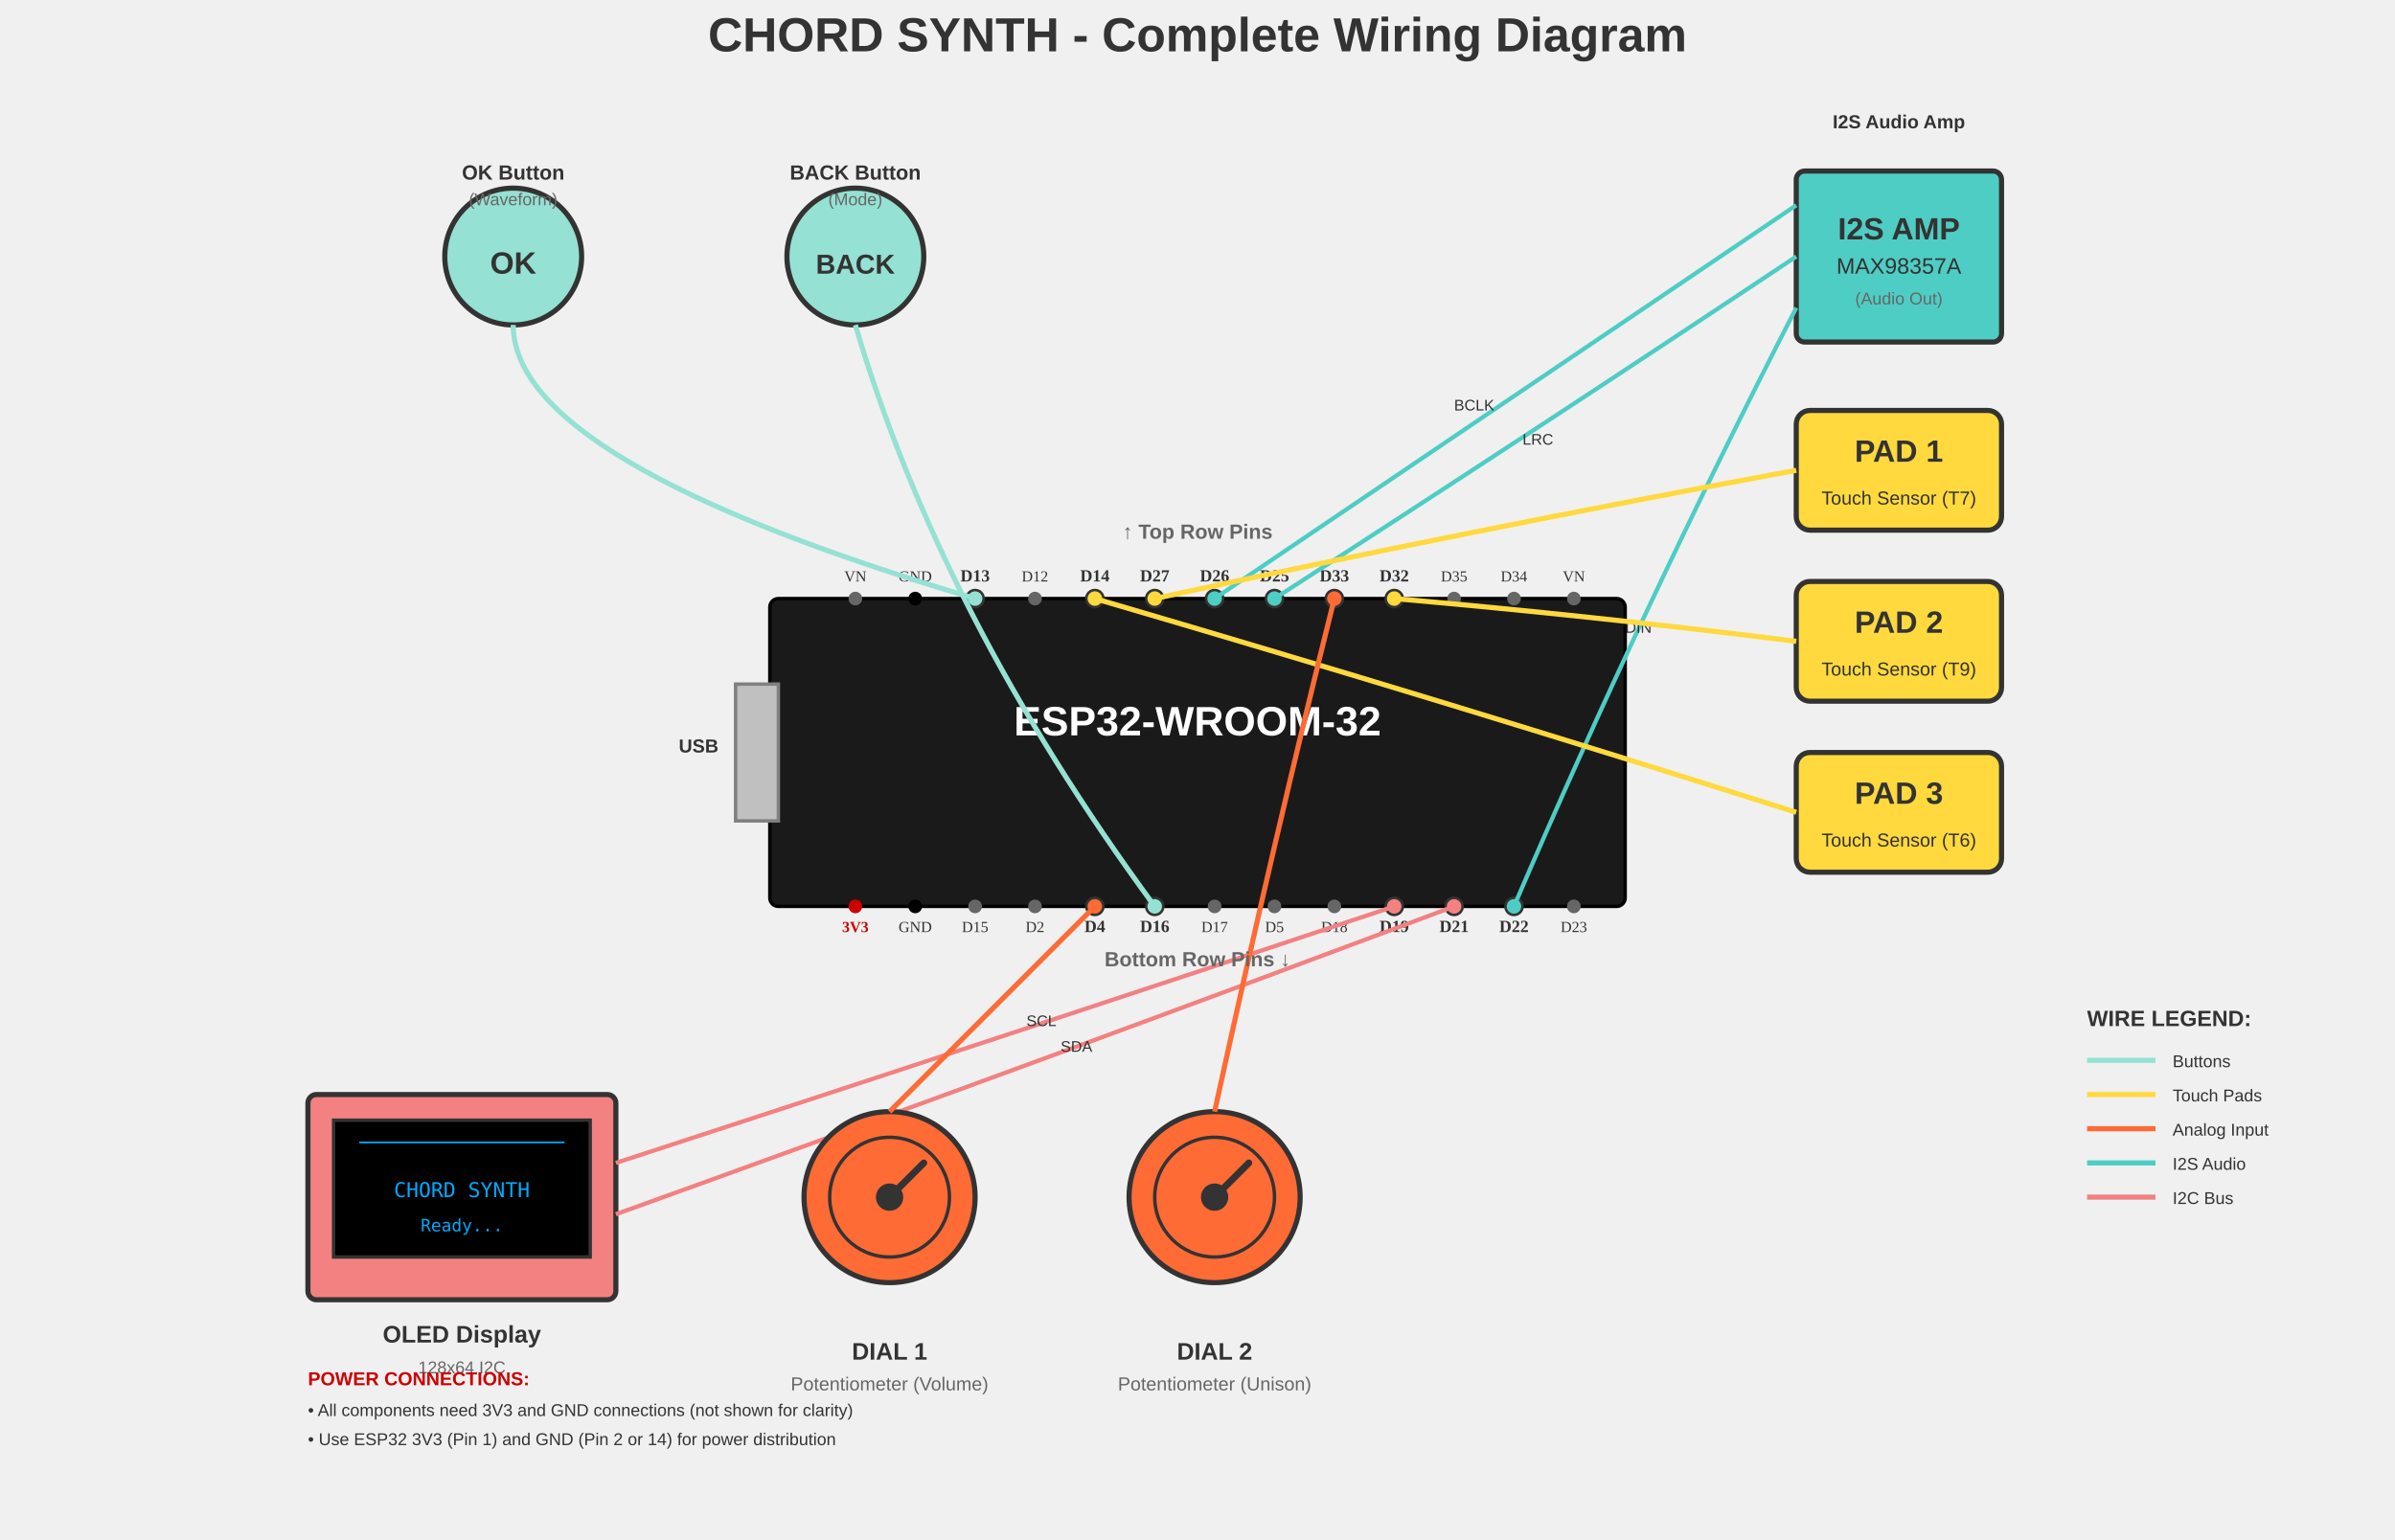
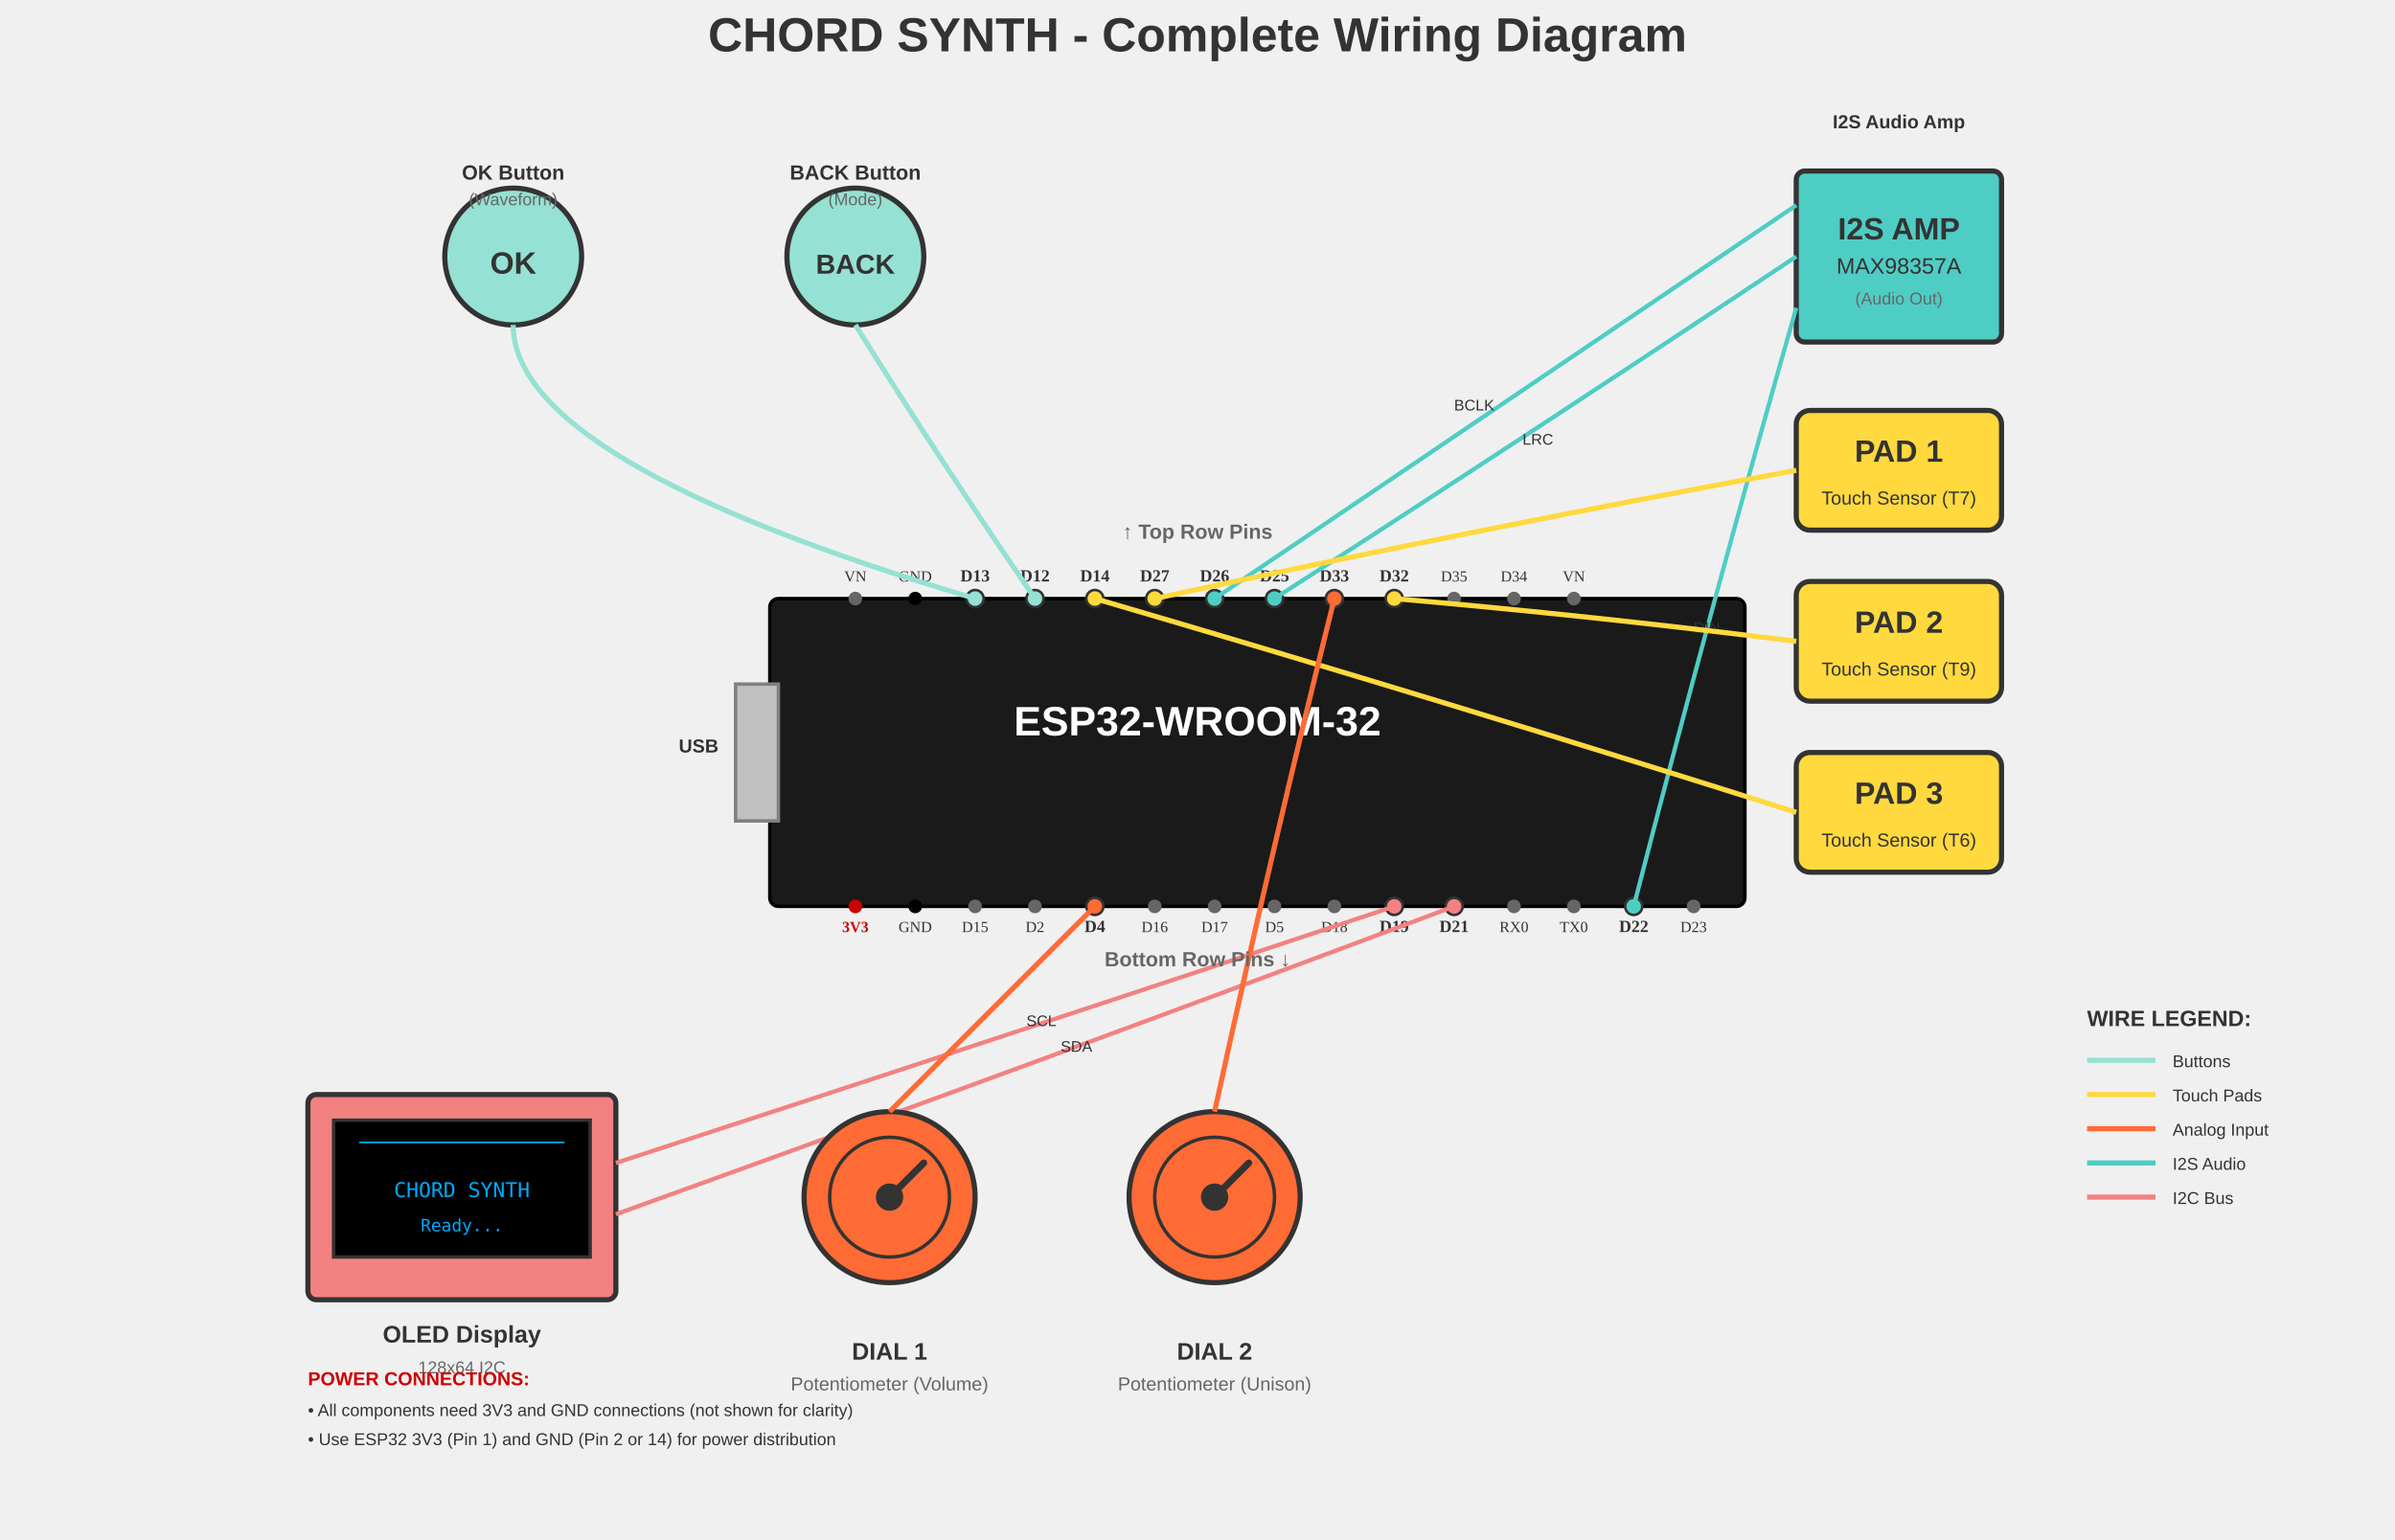
<svg xmlns="http://www.w3.org/2000/svg" viewBox="0 0 1400 900" style="background: white;">
  <text x="700" y="30" font-family="Arial, sans-serif" font-size="28" font-weight="bold" text-anchor="middle" fill="#333">
    CHORD SYNTH - Complete Wiring Diagram
  </text>
  <g id="esp32-board">
-     <rect x="450" y="350" width="500" height="180" fill="#1a1a1a" stroke="#000" stroke-width="2" rx="5" />
+     <rect x="450" y="350" width="570" height="180" fill="#1a1a1a" stroke="#000" stroke-width="2" rx="5" />
    <rect x="430" y="400" width="25" height="80" fill="#c0c0c0" stroke="#808080" stroke-width="2" />
    <text x="420" y="440" font-family="Arial, sans-serif" font-size="11" font-weight="bold" text-anchor="end" fill="#333">USB</text>
    <g id="top-pins">
      <circle cx="500" cy="350" r="4" fill="#666" />
      <text x="500" y="340" font-size="9" text-anchor="middle" fill="#333">VN</text>
      <circle cx="535" cy="350" r="4" fill="#000" />
      <text x="535" y="340" font-size="9" text-anchor="middle" fill="#333">GND</text>
      <circle cx="570" cy="350" r="5" fill="#95E1D3" stroke="#333" stroke-width="1.5" />
      <text x="570" y="340" font-size="10" font-weight="bold" text-anchor="middle" fill="#333">D13</text>
-       <circle cx="605" cy="350" r="4" fill="#666" />
-       <text x="605" y="340" font-size="9" text-anchor="middle" fill="#333">D12</text>
+       <circle cx="605" cy="350" r="5" fill="#95E1D3" stroke="#333" stroke-width="1.5" />
+       <text x="605" y="340" font-size="10" font-weight="bold" text-anchor="middle" fill="#333">D12</text>
      <circle cx="640" cy="350" r="5" fill="#FFD93D" stroke="#333" stroke-width="1.5" />
      <text x="640" y="340" font-size="10" font-weight="bold" text-anchor="middle" fill="#333">D14</text>
      <circle cx="675" cy="350" r="5" fill="#FFD93D" stroke="#333" stroke-width="1.5" />
      <text x="675" y="340" font-size="10" font-weight="bold" text-anchor="middle" fill="#333">D27</text>
      <circle cx="710" cy="350" r="5" fill="#4ECDC4" stroke="#333" stroke-width="1.5" />
      <text x="710" y="340" font-size="10" font-weight="bold" text-anchor="middle" fill="#333">D26</text>
      <circle cx="745" cy="350" r="5" fill="#4ECDC4" stroke="#333" stroke-width="1.5" />
      <text x="745" y="340" font-size="10" font-weight="bold" text-anchor="middle" fill="#333">D25</text>
      <circle cx="780" cy="350" r="5" fill="#FF6B35" stroke="#333" stroke-width="1.5" />
      <text x="780" y="340" font-size="10" font-weight="bold" text-anchor="middle" fill="#333">D33</text>
      <circle cx="815" cy="350" r="5" fill="#FFD93D" stroke="#333" stroke-width="1.5" />
      <text x="815" y="340" font-size="10" font-weight="bold" text-anchor="middle" fill="#333">D32</text>
      <circle cx="850" cy="350" r="4" fill="#666" />
      <text x="850" y="340" font-size="9" text-anchor="middle" fill="#333">D35</text>
      <circle cx="885" cy="350" r="4" fill="#666" />
      <text x="885" y="340" font-size="9" text-anchor="middle" fill="#333">D34</text>
      <circle cx="920" cy="350" r="4" fill="#666" />
      <text x="920" y="340" font-size="9" text-anchor="middle" fill="#333">VN</text>
    </g>
    <g id="bottom-pins">
      <circle cx="500" cy="530" r="4" fill="#c00" />
      <text x="500" y="545" font-size="9" font-weight="bold" text-anchor="middle" fill="#c00">3V3</text>
      <circle cx="535" cy="530" r="4" fill="#000" />
      <text x="535" y="545" font-size="9" text-anchor="middle" fill="#333">GND</text>
      <circle cx="570" cy="530" r="4" fill="#666" />
      <text x="570" y="545" font-size="9" text-anchor="middle" fill="#333">D15</text>
      <circle cx="605" cy="530" r="4" fill="#666" />
      <text x="605" y="545" font-size="9" text-anchor="middle" fill="#333">D2</text>
      <circle cx="640" cy="530" r="5" fill="#FF6B35" stroke="#333" stroke-width="1.5" />
      <text x="640" y="545" font-size="10" font-weight="bold" text-anchor="middle" fill="#333">D4</text>
-       <circle cx="675" cy="530" r="5" fill="#95E1D3" stroke="#333" stroke-width="1.5" />
-       <text x="675" y="545" font-size="10" font-weight="bold" text-anchor="middle" fill="#333">D16</text>
+       <circle cx="675" cy="530" r="4" fill="#666" />
+       <text x="675" y="545" font-size="9" text-anchor="middle" fill="#333">D16</text>
      <circle cx="710" cy="530" r="4" fill="#666" />
      <text x="710" y="545" font-size="9" text-anchor="middle" fill="#333">D17</text>
      <circle cx="745" cy="530" r="4" fill="#666" />
      <text x="745" y="545" font-size="9" text-anchor="middle" fill="#333">D5</text>
      <circle cx="780" cy="530" r="4" fill="#666" />
      <text x="780" y="545" font-size="9" text-anchor="middle" fill="#333">D18</text>
      <circle cx="815" cy="530" r="5" fill="#F38181" stroke="#333" stroke-width="1.5" />
      <text x="815" y="545" font-size="10" font-weight="bold" text-anchor="middle" fill="#333">D19</text>
      <circle cx="850" cy="530" r="5" fill="#F38181" stroke="#333" stroke-width="1.5" />
      <text x="850" y="545" font-size="10" font-weight="bold" text-anchor="middle" fill="#333">D21</text>
-       <circle cx="885" cy="530" r="5" fill="#4ECDC4" stroke="#333" stroke-width="1.5" />
-       <text x="885" y="545" font-size="10" font-weight="bold" text-anchor="middle" fill="#333">D22</text>
+       <circle cx="885" cy="530" r="4" fill="#666" />
+       <text x="885" y="545" font-size="9" text-anchor="middle" fill="#333">RX0</text>
      <circle cx="920" cy="530" r="4" fill="#666" />
-       <text x="920" y="545" font-size="9" text-anchor="middle" fill="#333">D23</text>
+       <text x="920" y="545" font-size="9" text-anchor="middle" fill="#333">TX0</text>
+       <circle cx="955" cy="530" r="5" fill="#4ECDC4" stroke="#333" stroke-width="1.5" />
+       <text x="955" y="545" font-size="10" font-weight="bold" text-anchor="middle" fill="#333">D22</text>
+       <circle cx="990" cy="530" r="4" fill="#666" />
+       <text x="990" y="545" font-size="9" text-anchor="middle" fill="#333">D23</text>
    </g>
    <text x="700" y="430" font-family="Arial, sans-serif" font-size="24" font-weight="bold" text-anchor="middle" fill="#fff">
      ESP32-WROOM-32
    </text>
  </g>
  <g id="ok-button">
    <circle cx="300" cy="150" r="40" fill="#95E1D3" stroke="#333" stroke-width="3" />
    <text x="300" y="160" font-family="Arial, sans-serif" font-size="18" font-weight="bold" text-anchor="middle" fill="#333">
      OK
    </text>
    <text x="300" y="105" font-family="Arial, sans-serif" font-size="12" font-weight="bold" text-anchor="middle" fill="#333">
      OK Button
    </text>
    <text x="300" y="120" font-family="Arial, sans-serif" font-size="10" text-anchor="middle" fill="#666">
      (Waveform)
    </text>
    <path d="M 300 190 Q 300 270, 570 350" fill="none" stroke="#95E1D3" stroke-width="3" />
  </g>
  <g id="back-button">
    <circle cx="500" cy="150" r="40" fill="#95E1D3" stroke="#333" stroke-width="3" />
    <text x="500" y="160" font-family="Arial, sans-serif" font-size="16" font-weight="bold" text-anchor="middle" fill="#333">
      BACK
    </text>
    <text x="500" y="105" font-family="Arial, sans-serif" font-size="12" font-weight="bold" text-anchor="middle" fill="#333">
      BACK Button
    </text>
    <text x="500" y="120" font-family="Arial, sans-serif" font-size="10" text-anchor="middle" fill="#666">
      (Mode)
    </text>
-     <path d="M 500 190 Q 550 360, 675 530" fill="none" stroke="#95E1D3" stroke-width="3" />
+     <path d="M 500 190 Q 550 270, 605 350" fill="none" stroke="#95E1D3" stroke-width="3" />
  </g>
  <g id="i2s">
    <rect x="1050" y="100" width="120" height="100" fill="#4ECDC4" stroke="#333" stroke-width="3" rx="5" />
    <text x="1110" y="140" font-family="Arial, sans-serif" font-size="18" font-weight="bold" text-anchor="middle" fill="#333">
      I2S AMP
    </text>
    <text x="1110" y="160" font-family="Arial, sans-serif" font-size="13" text-anchor="middle" fill="#333">
      MAX98357A
    </text>
    <text x="1110" y="178" font-family="Arial, sans-serif" font-size="10" text-anchor="middle" fill="#666">
      (Audio Out)
    </text>
    <text x="1110" y="75" font-family="Arial, sans-serif" font-size="11" font-weight="bold" text-anchor="middle" fill="#333">
      I2S Audio Amp
    </text>
    <path d="M 1050 120 Q 880 235, 710 350" fill="none" stroke="#4ECDC4" stroke-width="2.5" />
    <text x="850" y="240" font-family="Arial, sans-serif" font-size="9" fill="#333">BCLK</text>
    <path d="M 1050 150 Q 900 250, 745 350" fill="none" stroke="#4ECDC4" stroke-width="2.5" />
    <text x="890" y="260" font-family="Arial, sans-serif" font-size="9" fill="#333">LRC</text>
-     <path d="M 1050 180 Q 960 355, 885 530" fill="none" stroke="#4ECDC4" stroke-width="2.5" />
-     <text x="950" y="370" font-family="Arial, sans-serif" font-size="9" fill="#333">DIN</text>
+     <path d="M 1050 180 Q 1000 355, 955 530" fill="none" stroke="#4ECDC4" stroke-width="2.5" />
+     <text x="990" y="370" font-family="Arial, sans-serif" font-size="9" fill="#333">DIN</text>
  </g>
  <g id="pad1">
    <rect x="1050" y="240" width="120" height="70" fill="#FFD93D" stroke="#333" stroke-width="3" rx="8" />
    <text x="1110" y="270" font-family="Arial, sans-serif" font-size="18" font-weight="bold" text-anchor="middle" fill="#333">
      PAD 1
    </text>
    <text x="1110" y="295" font-family="Arial, sans-serif" font-size="11" text-anchor="middle" fill="#333">
      Touch Sensor (T7)
    </text>
    <path d="M 1050 275 Q 860 310, 675 350" fill="none" stroke="#FFD93D" stroke-width="3" />
  </g>
  <g id="pad2">
    <rect x="1050" y="340" width="120" height="70" fill="#FFD93D" stroke="#333" stroke-width="3" rx="8" />
    <text x="1110" y="370" font-family="Arial, sans-serif" font-size="18" font-weight="bold" text-anchor="middle" fill="#333">
      PAD 2
    </text>
    <text x="1110" y="395" font-family="Arial, sans-serif" font-size="11" text-anchor="middle" fill="#333">
      Touch Sensor (T9)
    </text>
    <path d="M 1050 375 Q 930 360, 815 350" fill="none" stroke="#FFD93D" stroke-width="3" />
  </g>
  <g id="pad3">
    <rect x="1050" y="440" width="120" height="70" fill="#FFD93D" stroke="#333" stroke-width="3" rx="8" />
    <text x="1110" y="470" font-family="Arial, sans-serif" font-size="18" font-weight="bold" text-anchor="middle" fill="#333">
      PAD 3
    </text>
    <text x="1110" y="495" font-family="Arial, sans-serif" font-size="11" text-anchor="middle" fill="#333">
      Touch Sensor (T6)
    </text>
    <path d="M 1050 475 Q 845 410, 640 350" fill="none" stroke="#FFD93D" stroke-width="3" />
  </g>
  <g id="oled">
    <rect x="180" y="640" width="180" height="120" fill="#F38181" stroke="#333" stroke-width="3" rx="5" />
    <rect x="195" y="655" width="150" height="80" fill="#000" stroke="#333" stroke-width="2" />
    <line x1="210" y1="668" x2="330" y2="668" stroke="#0af" stroke-width="1" />
    <text x="270" y="700" font-family="monospace" font-size="12" text-anchor="middle" fill="#0af">CHORD SYNTH</text>
    <text x="270" y="720" font-family="monospace" font-size="10" text-anchor="middle" fill="#0af">Ready...</text>
    <text x="270" y="785" font-family="Arial, sans-serif" font-size="14" font-weight="bold" text-anchor="middle" fill="#333">
      OLED Display
    </text>
    <text x="270" y="803" font-family="Arial, sans-serif" font-size="10" text-anchor="middle" fill="#666">
      128x64 I2C
    </text>
    <path d="M 360 680 Q 590 605, 815 530" fill="none" stroke="#F38181" stroke-width="2.5" />
    <text x="600" y="600" font-family="Arial, sans-serif" font-size="9" fill="#333">SCL</text>
    <path d="M 360 710 Q 610 620, 850 530" fill="none" stroke="#F38181" stroke-width="2.5" />
    <text x="620" y="615" font-family="Arial, sans-serif" font-size="9" fill="#333">SDA</text>
  </g>
  <g id="dial1">
    <circle cx="520" cy="700" r="50" fill="#FF6B35" stroke="#333" stroke-width="3" />
    <circle cx="520" cy="700" r="35" fill="none" stroke="#333" stroke-width="2" />
    <line x1="520" y1="700" x2="540" y2="680" stroke="#333" stroke-width="4" stroke-linecap="round" />
    <circle cx="520" cy="700" r="8" fill="#333" />
    <text x="520" y="795" font-family="Arial, sans-serif" font-size="14" font-weight="bold" text-anchor="middle" fill="#333">
      DIAL 1
    </text>
    <text x="520" y="813" font-family="Arial, sans-serif" font-size="11" text-anchor="middle" fill="#666">
      Potentiometer (Volume)
    </text>
    <path d="M 520 650 Q 580 590, 640 530" fill="none" stroke="#FF6B35" stroke-width="3" />
  </g>
  <g id="dial2">
    <circle cx="710" cy="700" r="50" fill="#FF6B35" stroke="#333" stroke-width="3" />
    <circle cx="710" cy="700" r="35" fill="none" stroke="#333" stroke-width="2" />
    <line x1="710" y1="700" x2="730" y2="680" stroke="#333" stroke-width="4" stroke-linecap="round" />
    <circle cx="710" cy="700" r="8" fill="#333" />
    <text x="710" y="795" font-family="Arial, sans-serif" font-size="14" font-weight="bold" text-anchor="middle" fill="#333">
      DIAL 2
    </text>
    <text x="710" y="813" font-family="Arial, sans-serif" font-size="11" text-anchor="middle" fill="#666">
      Potentiometer (Unison)
    </text>
    <path d="M 710 650 Q 745 490, 780 350" fill="none" stroke="#FF6B35" stroke-width="3" />
  </g>
  <g id="power-note" transform="translate(180, 810)">
    <text x="0" y="0" font-family="Arial, sans-serif" font-size="11" font-weight="bold" fill="#c00">
      POWER CONNECTIONS:
    </text>
    <text x="0" y="18" font-family="Arial, sans-serif" font-size="10" fill="#333">
      • All components need 3V3 and GND connections (not shown for clarity)
    </text>
    <text x="0" y="35" font-family="Arial, sans-serif" font-size="10" fill="#333">
      • Use ESP32 3V3 (Pin 1) and GND (Pin 2 or 14) for power distribution
    </text>
  </g>
  <g id="legend" transform="translate(1220, 600)">
    <text x="0" y="0" font-family="Arial, sans-serif" font-size="13" font-weight="bold" fill="#333">WIRE LEGEND:</text>
    <line x1="0" y1="20" x2="40" y2="20" stroke="#95E1D3" stroke-width="3" />
    <text x="50" y="24" font-family="Arial, sans-serif" font-size="10" fill="#333">Buttons</text>
    <line x1="0" y1="40" x2="40" y2="40" stroke="#FFD93D" stroke-width="3" />
    <text x="50" y="44" font-family="Arial, sans-serif" font-size="10" fill="#333">Touch Pads</text>
    <line x1="0" y1="60" x2="40" y2="60" stroke="#FF6B35" stroke-width="3" />
    <text x="50" y="64" font-family="Arial, sans-serif" font-size="10" fill="#333">Analog Input</text>
    <line x1="0" y1="80" x2="40" y2="80" stroke="#4ECDC4" stroke-width="3" />
    <text x="50" y="84" font-family="Arial, sans-serif" font-size="10" fill="#333">I2S Audio</text>
    <line x1="0" y1="100" x2="40" y2="100" stroke="#F38181" stroke-width="3" />
    <text x="50" y="104" font-family="Arial, sans-serif" font-size="10" fill="#333">I2C Bus</text>
  </g>
  <text x="700" y="315" font-family="Arial, sans-serif" font-size="12" font-weight="bold" text-anchor="middle" fill="#666">
    ↑ Top Row Pins
  </text>
  <text x="700" y="565" font-family="Arial, sans-serif" font-size="12" font-weight="bold" text-anchor="middle" fill="#666">
    Bottom Row Pins ↓
  </text>
</svg>
